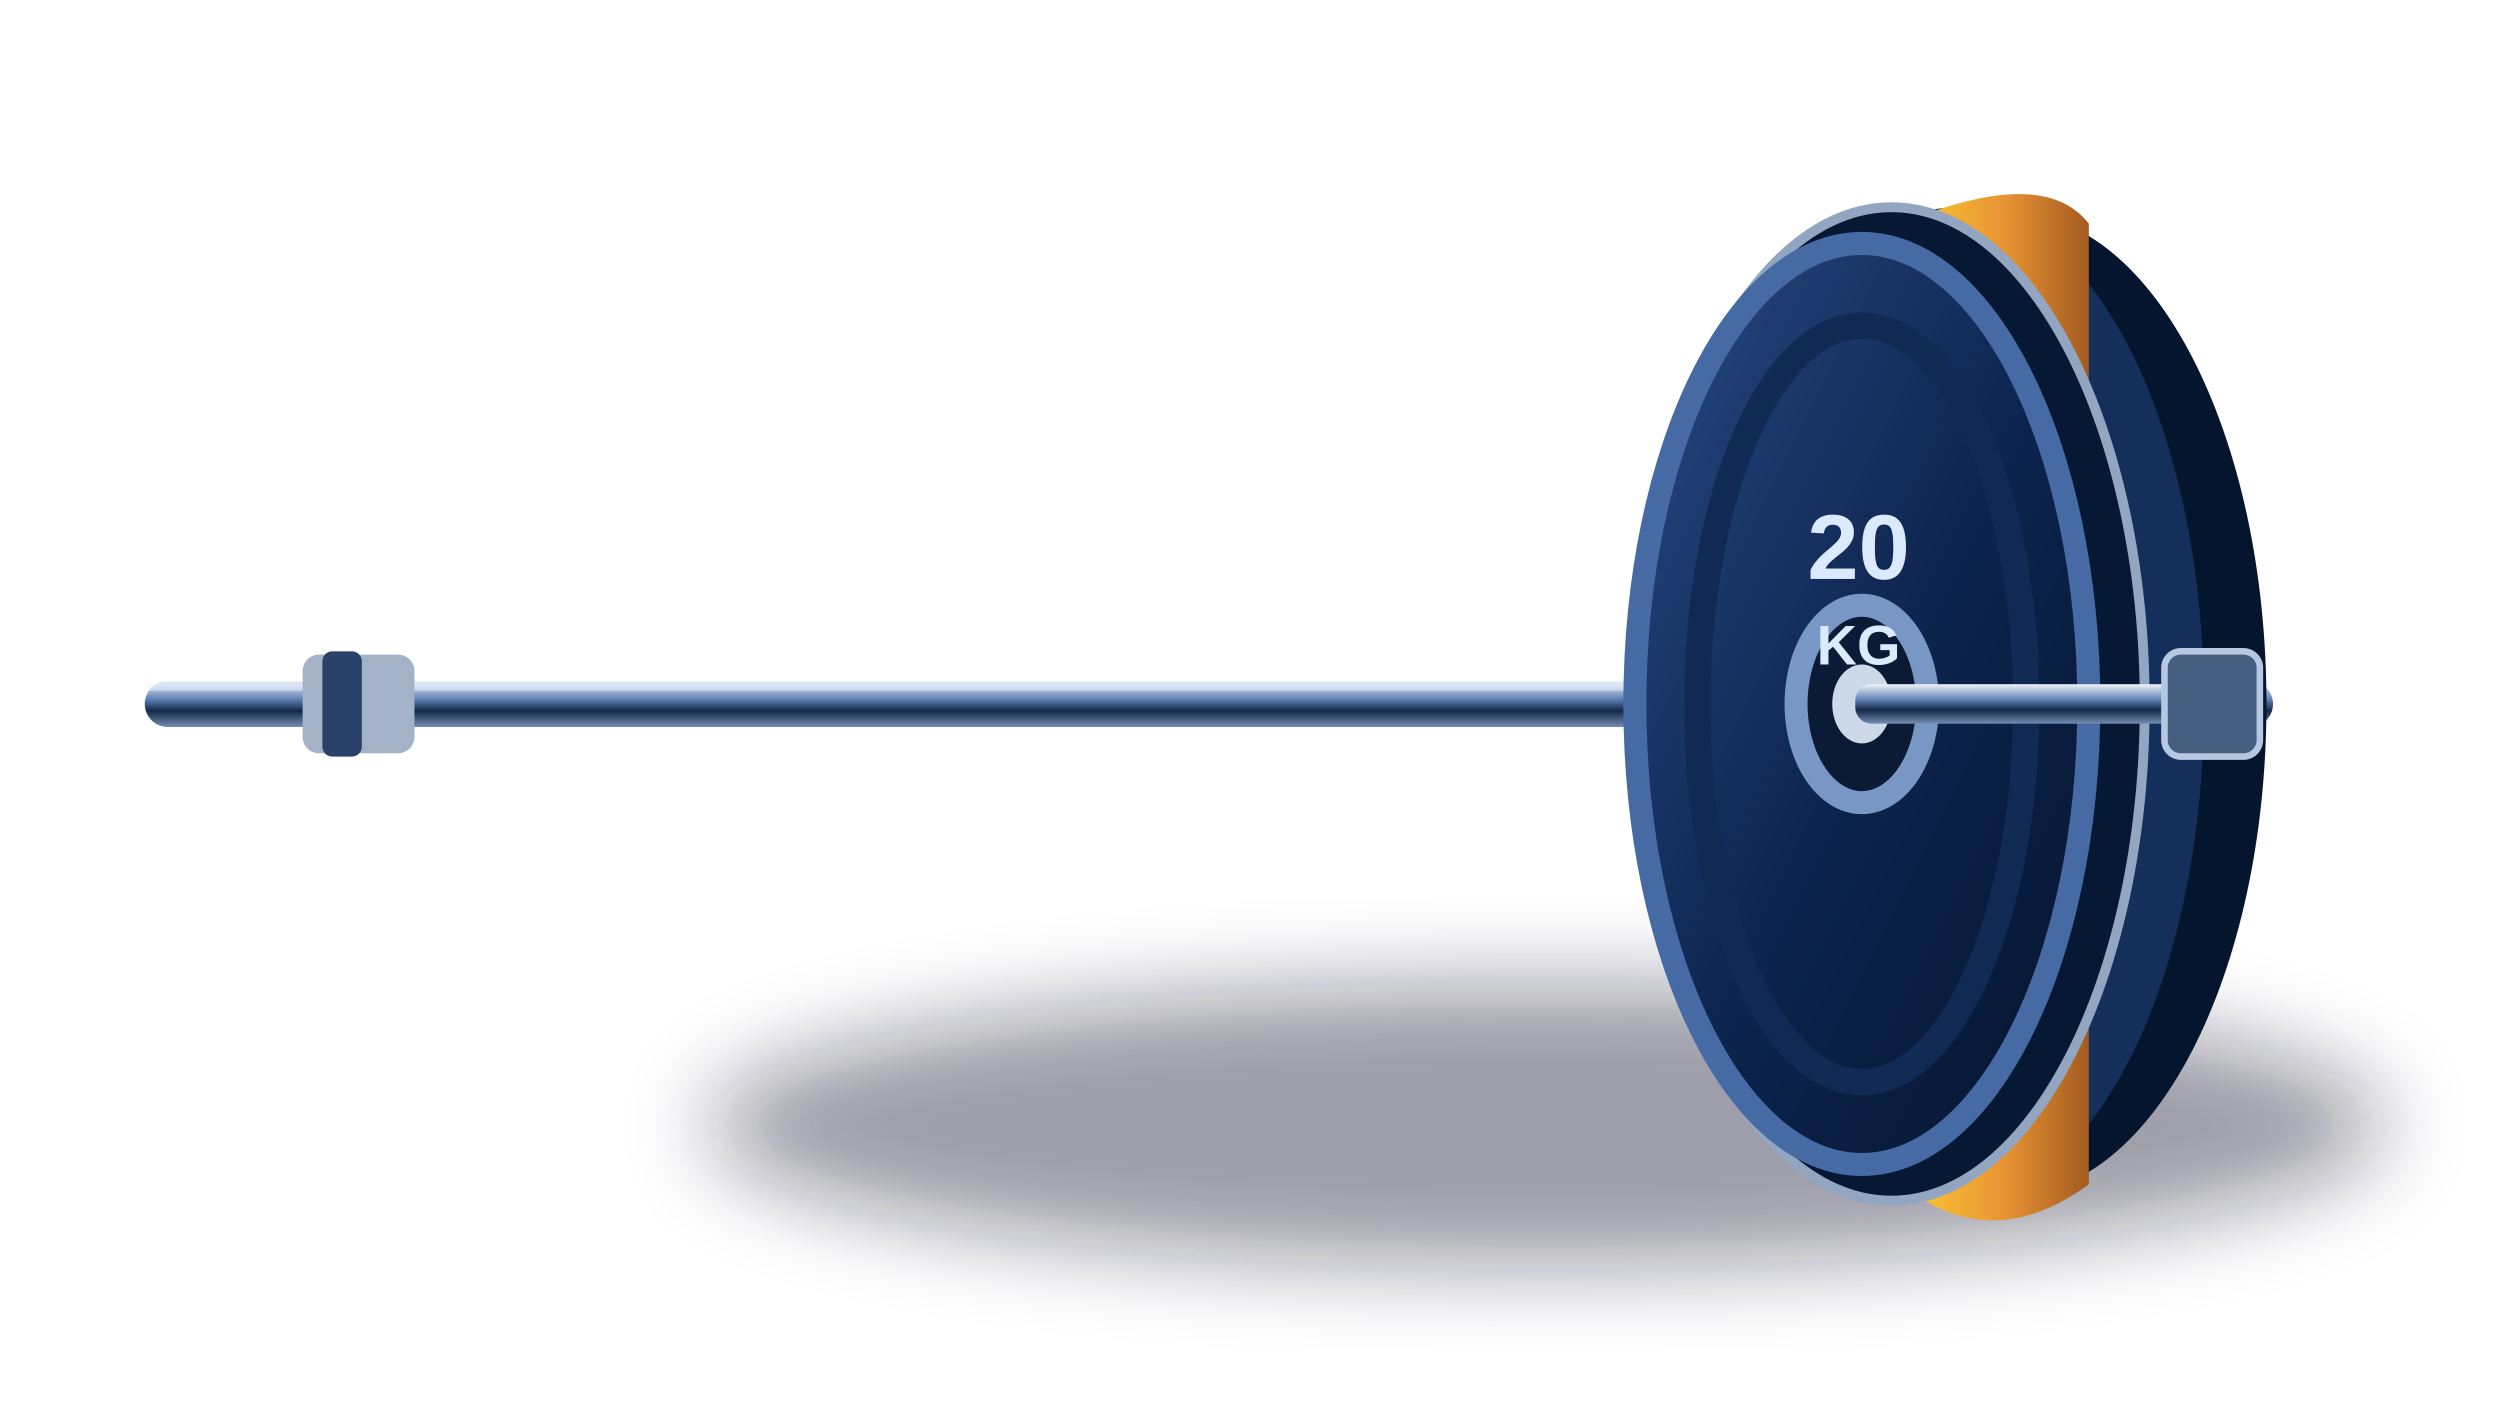
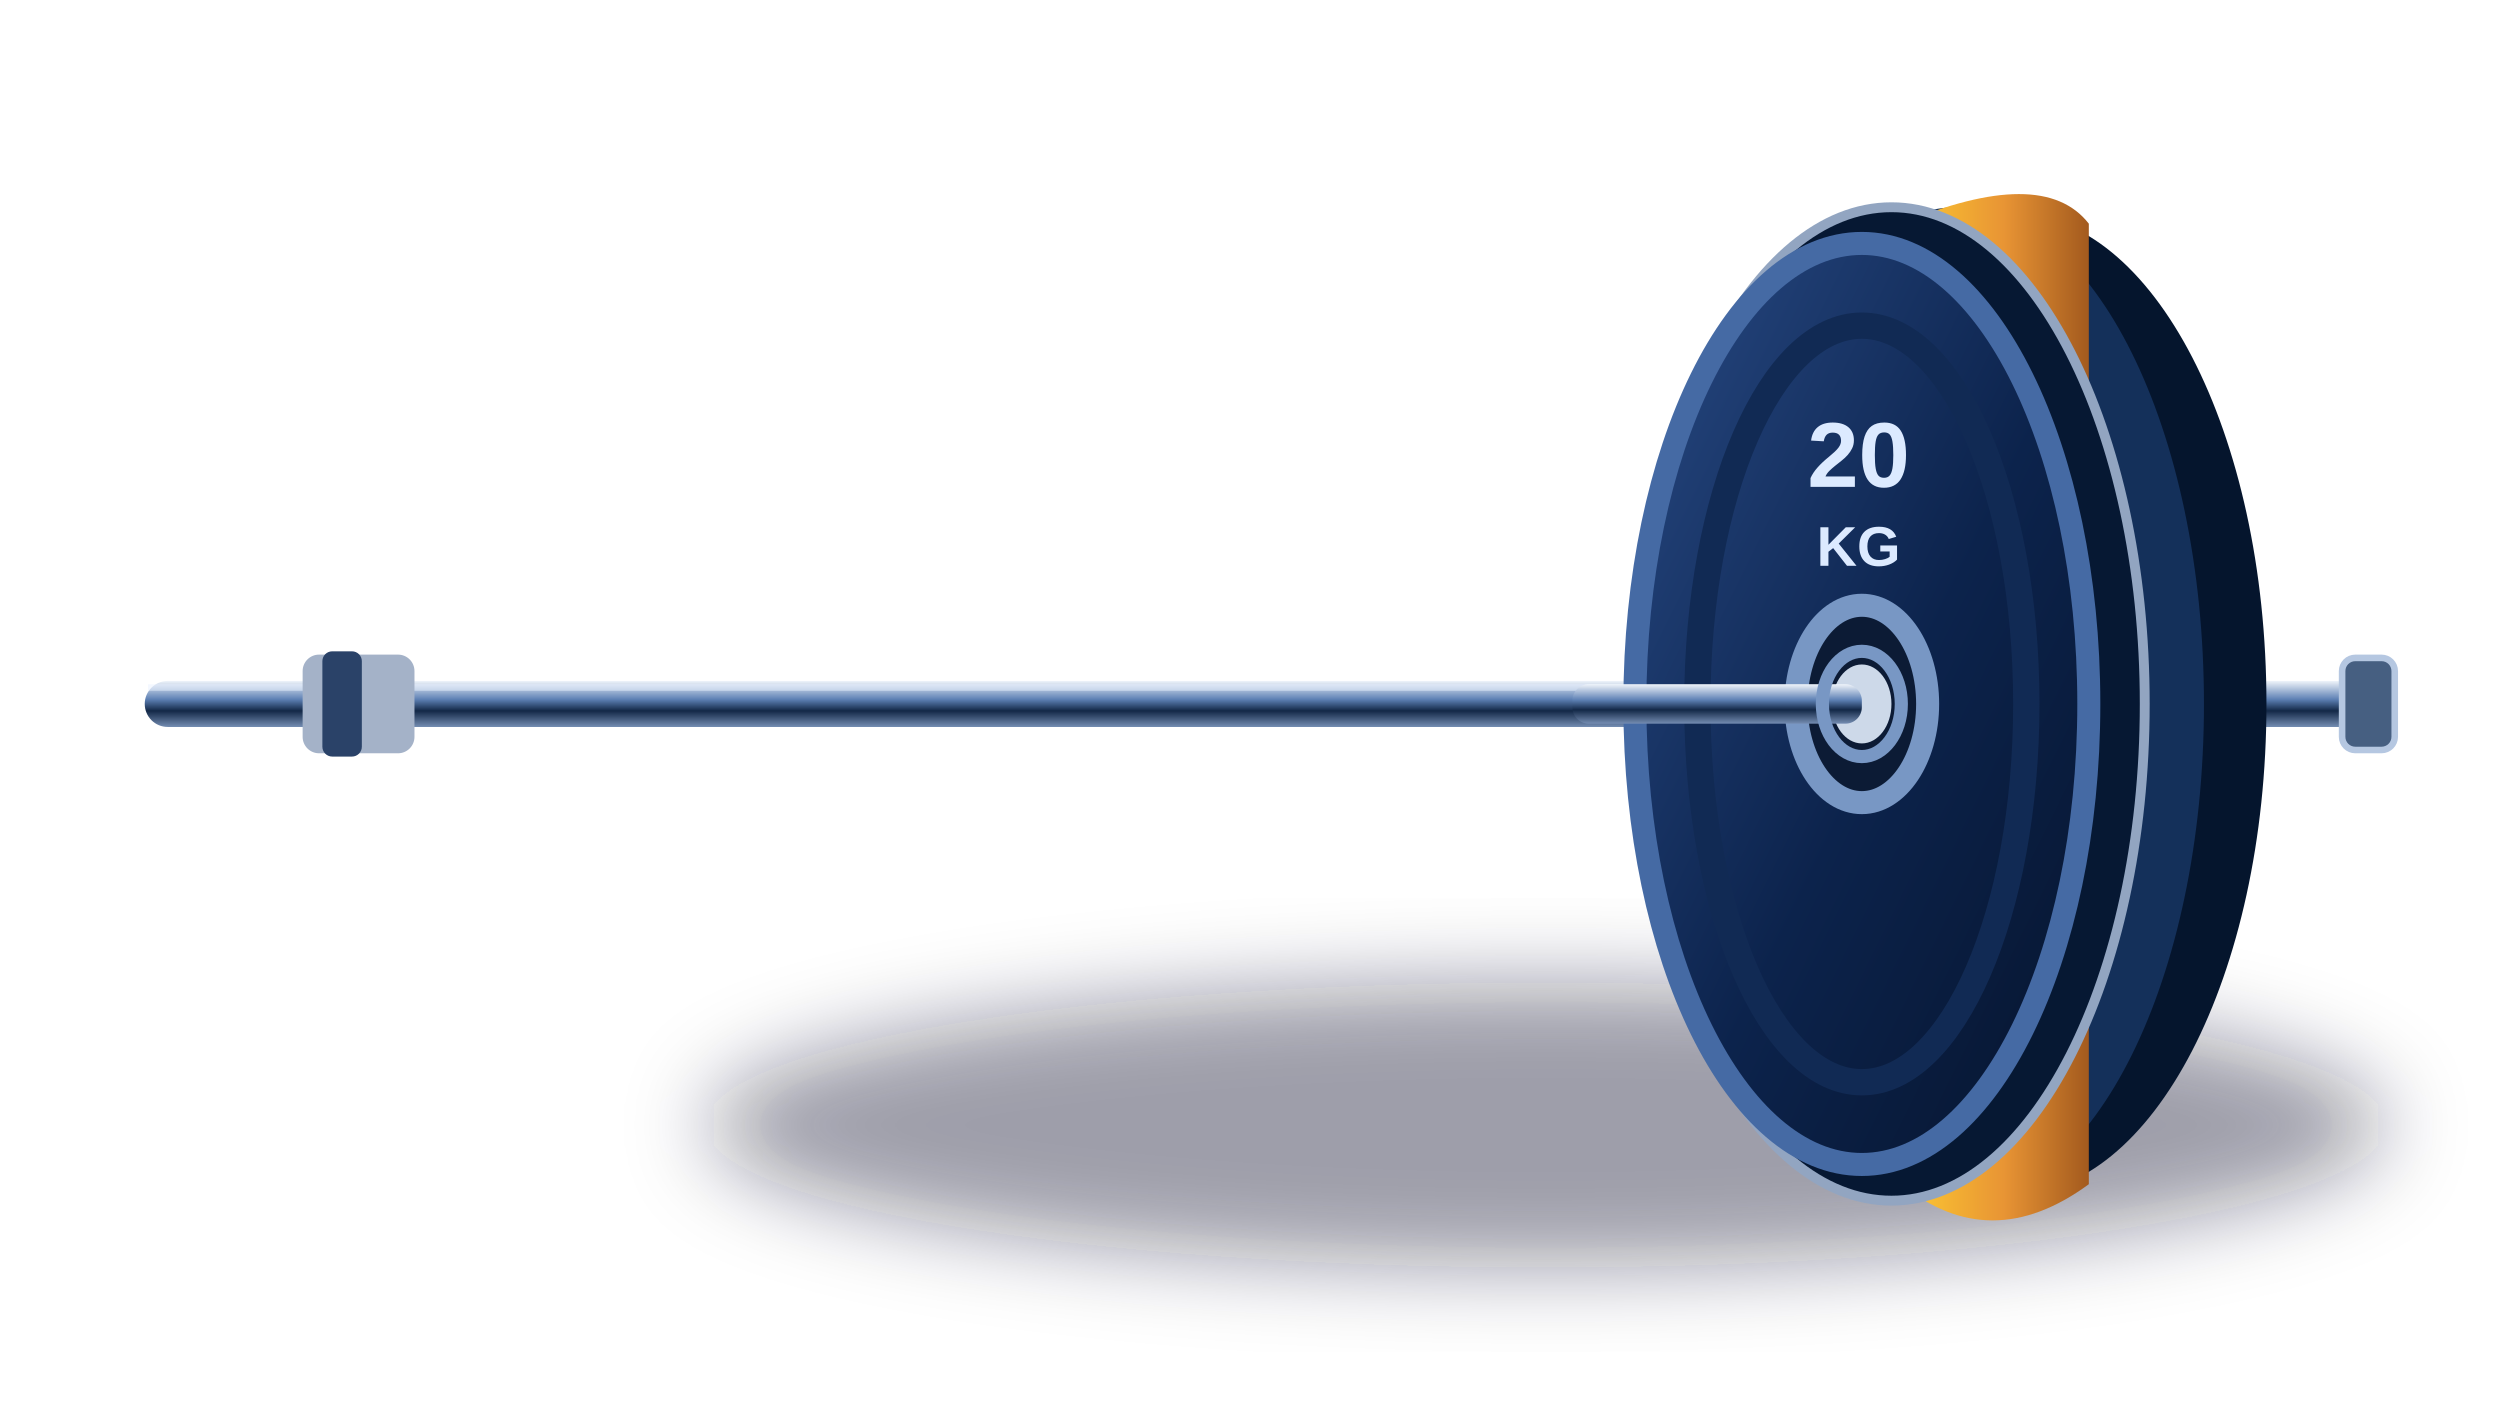
<svg xmlns="http://www.w3.org/2000/svg" width="760" height="430" viewBox="0 0 760 430" role="img" aria-label="Barre olympique avec disques correctement alignés">
  <defs>
    <linearGradient id="bar" x1="0" y1="0" x2="0" y2="1">
      <stop stop-color="#EFF4FA" />
      <stop offset=".4" stop-color="#5D80B4" />
      <stop offset=".65" stop-color="#132847" />
      <stop offset="1" stop-color="#748DB2" />
    </linearGradient>
    <linearGradient id="disc" x1="0" y1="0" x2="1" y2="1">
      <stop stop-color="#284A85" />
      <stop offset=".54" stop-color="#0C234C" />
      <stop offset="1" stop-color="#06142D" />
    </linearGradient>
    <linearGradient id="rim" x1="0" y1="0" x2="1" y2="0">
      <stop stop-color="#FDCB32" />
      <stop offset=".55" stop-color="#E89434" />
      <stop offset="1" stop-color="#A35A1E" />
    </linearGradient>
    <filter id="shadow" x="-30%" y="-30%" width="160%" height="160%">
      <feGaussianBlur stdDeviation="13" />
    </filter>
  </defs>
  <ellipse cx="470" cy="342" rx="255" ry="43" fill="#07102B" opacity=".4" filter="url(#shadow)" />
-   <rect x="44" y="207" width="647" height="14" rx="7" fill="url(#bar)" />
-   <path d="M45 209h615" stroke="#EAF1FF" stroke-width="2" opacity=".5" />
+   <rect x="44" y="207" width="530" height="14" rx="7" fill="url(#bar)" />
+   <path d="M45 209h520" stroke="#EAF1FF" stroke-width="2" opacity=".5" />
  <rect x="92" y="199" width="34" height="30" rx="5" fill="#A4B2C8" />
  <rect x="98" y="198" width="12" height="32" rx="3" fill="#2A4268" />
+   <rect x="660" y="207" width="66" height="14" rx="6" fill="url(#bar)" />
+   <rect x="712" y="200" width="16" height="28" rx="4" fill="#465F81" stroke="#B5C7E1" stroke-width="2" />
  <g transform="translate(565 214)">
    <ellipse cx="47" cy="0" rx="77" ry="149" fill="#05152D" />
    <ellipse cx="30" cy="0" rx="75" ry="151" fill="#14305A" />
    <path d="M13 -146q43 -18 57 0v292q-30 22-57 0" fill="url(#rim)" />
    <ellipse cx="10" cy="0" rx="77" ry="151" fill="#061833" stroke="#92A5C1" stroke-width="3" />
    <ellipse cx="1" cy="0" rx="69" ry="140" fill="url(#disc)" stroke="#456AA4" stroke-width="7" />
    <ellipse cx="1" cy="0" rx="50" ry="115" fill="none" stroke="#112A54" stroke-width="8" />
    <ellipse cx="1" cy="0" rx="20" ry="30" fill="#0C1B35" stroke="#7897C4" stroke-width="7" />
    <ellipse cx="1" cy="0" rx="9" ry="12" fill="#CDD9E9" />
-     <text x="0" y="-38" fill="#DCEAFF" font-family="Arial,sans-serif" font-size="28" font-weight="800" text-anchor="middle">20</text>
-     <text x="0" y="-12" fill="#DCEAFF" font-family="Arial,sans-serif" font-size="17" font-weight="700" text-anchor="middle">KG</text>
+     <text x="0" y="-66" fill="#DCEAFF" font-family="Arial,sans-serif" font-size="28" font-weight="800" text-anchor="middle">20</text>
+     <text x="0" y="-42" fill="#DCEAFF" font-family="Arial,sans-serif" font-size="17" font-weight="700" text-anchor="middle">KG</text>
  </g>
-   <rect x="564" y="208" width="107" height="12" rx="5" fill="url(#bar)" />
-   <rect x="658" y="198" width="29" height="32" rx="5" fill="#465F81" stroke="#B5C7E1" stroke-width="2" />
+   <rect x="478" y="208" width="88" height="12" rx="5" fill="url(#bar)" />
+   <ellipse cx="566" cy="214" rx="12" ry="16" fill="none" stroke="#7897C4" stroke-width="4" />
</svg>
